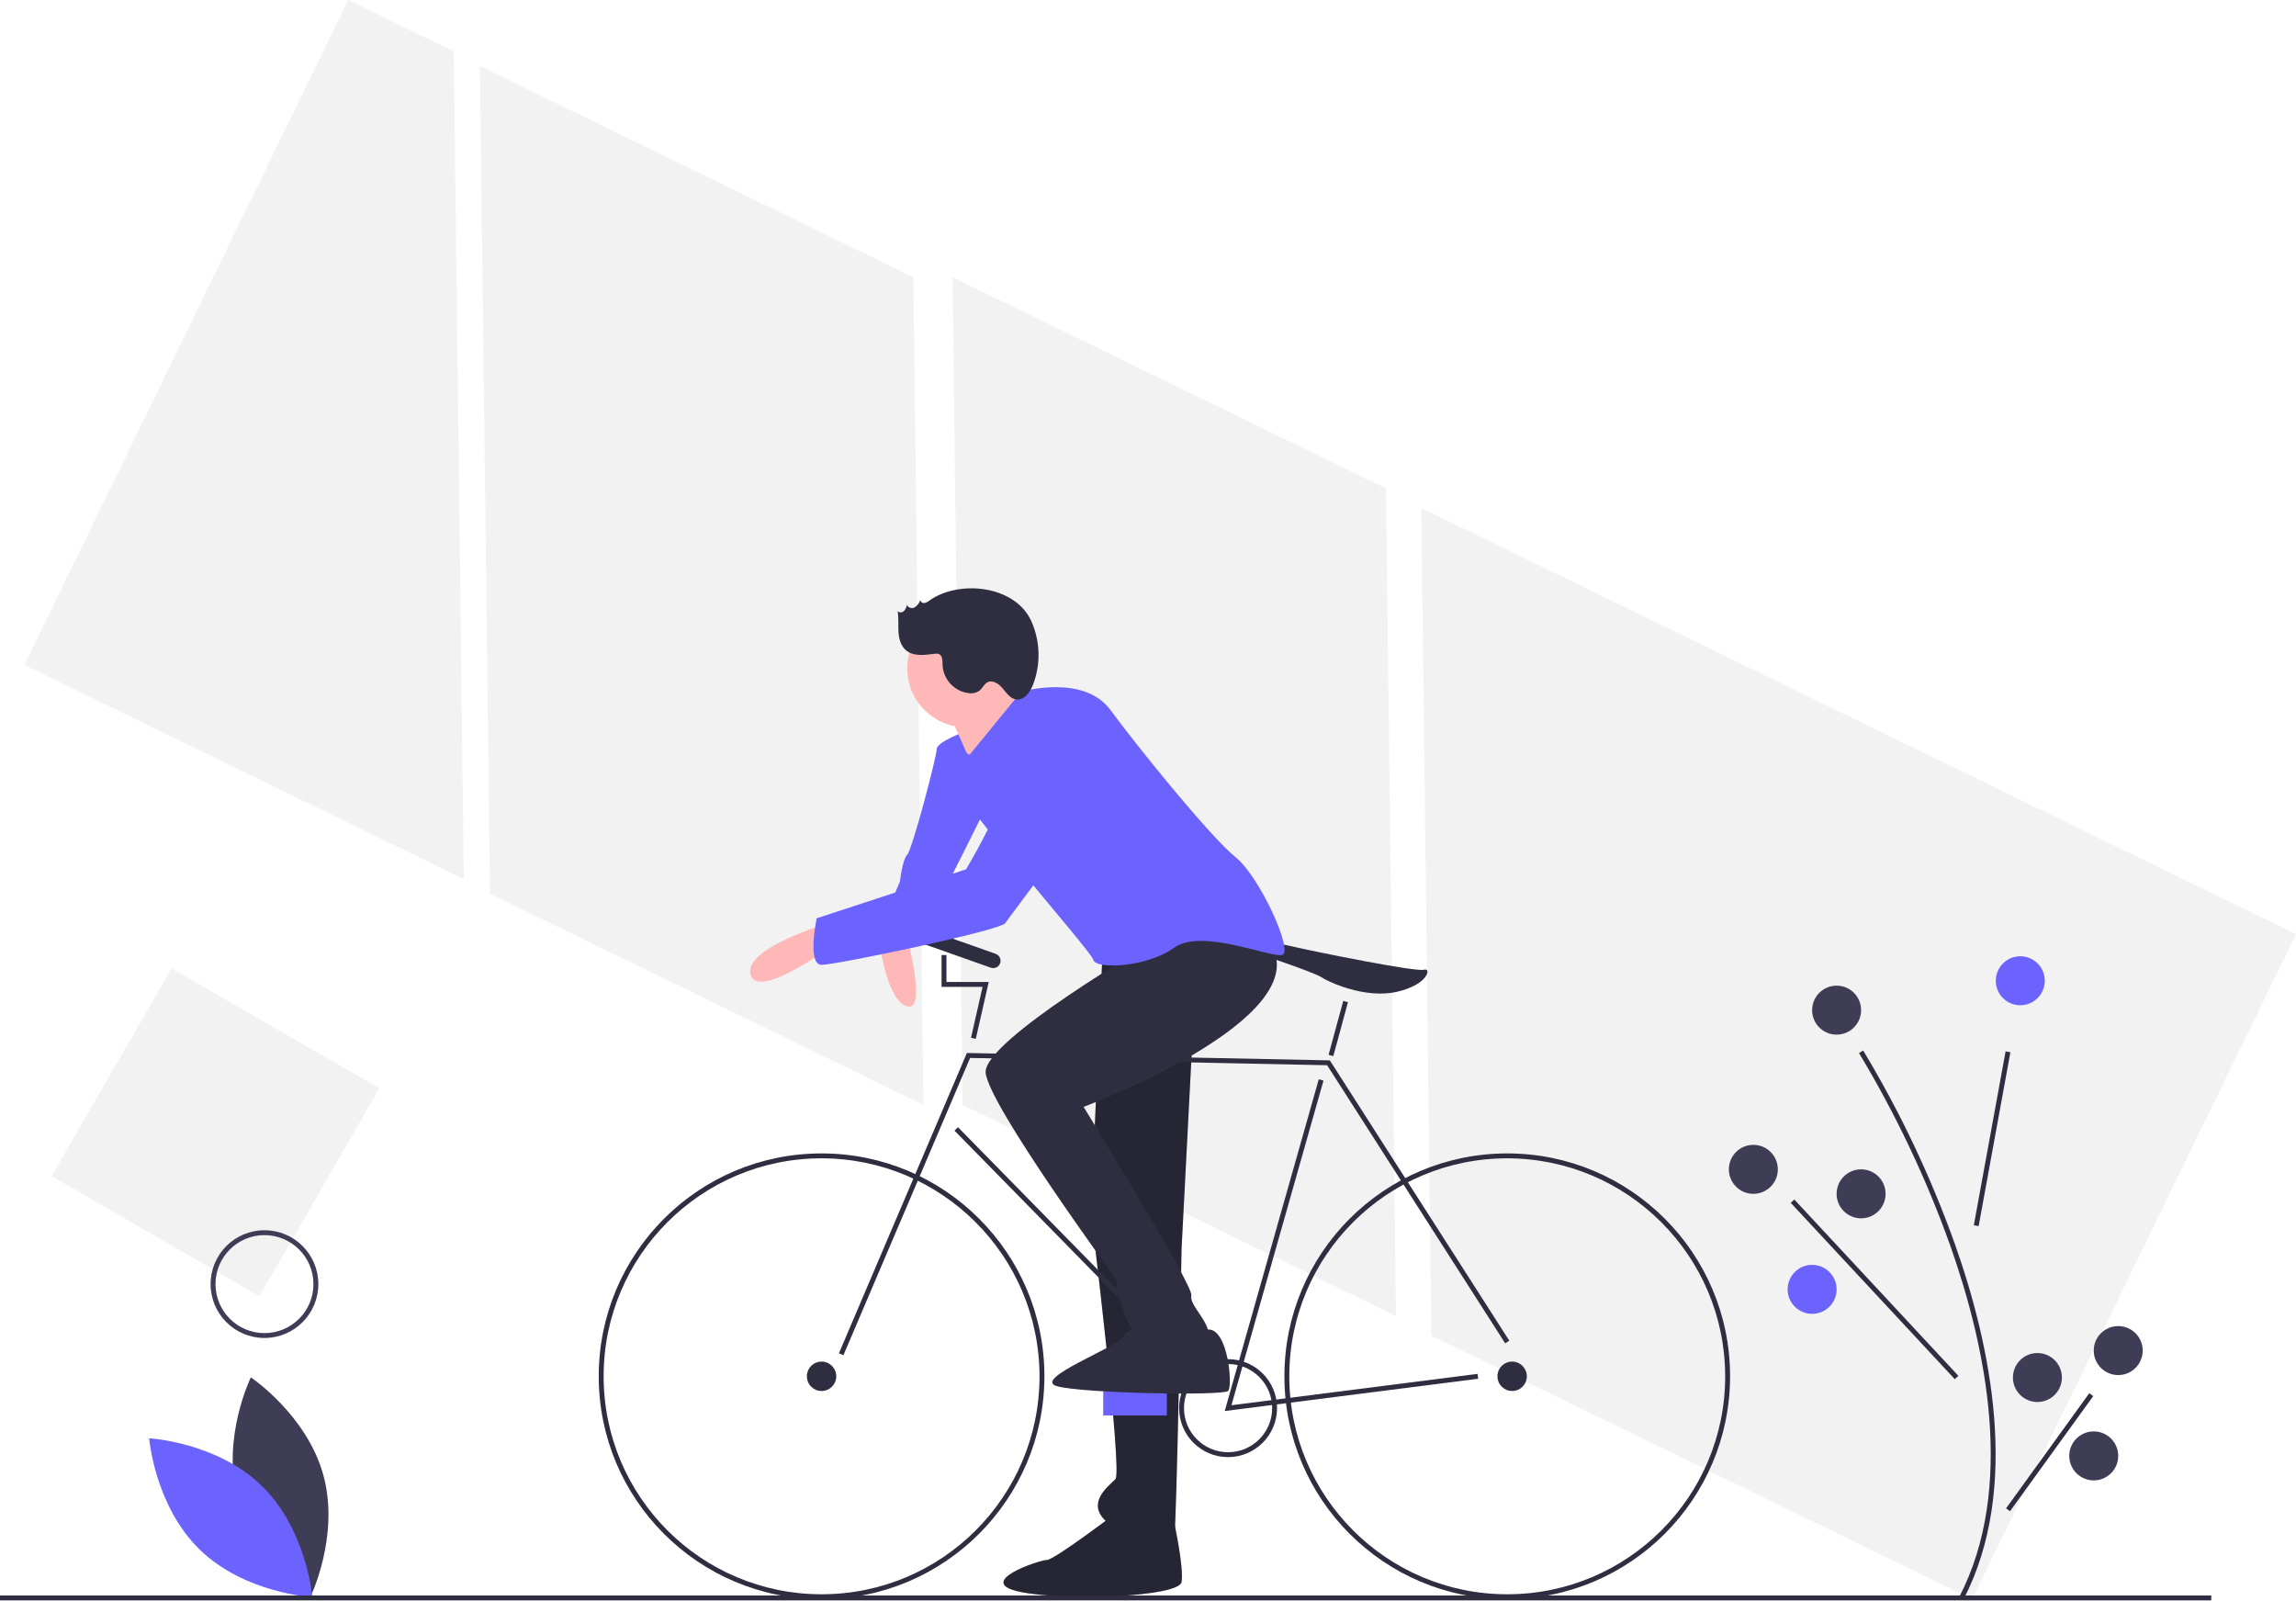
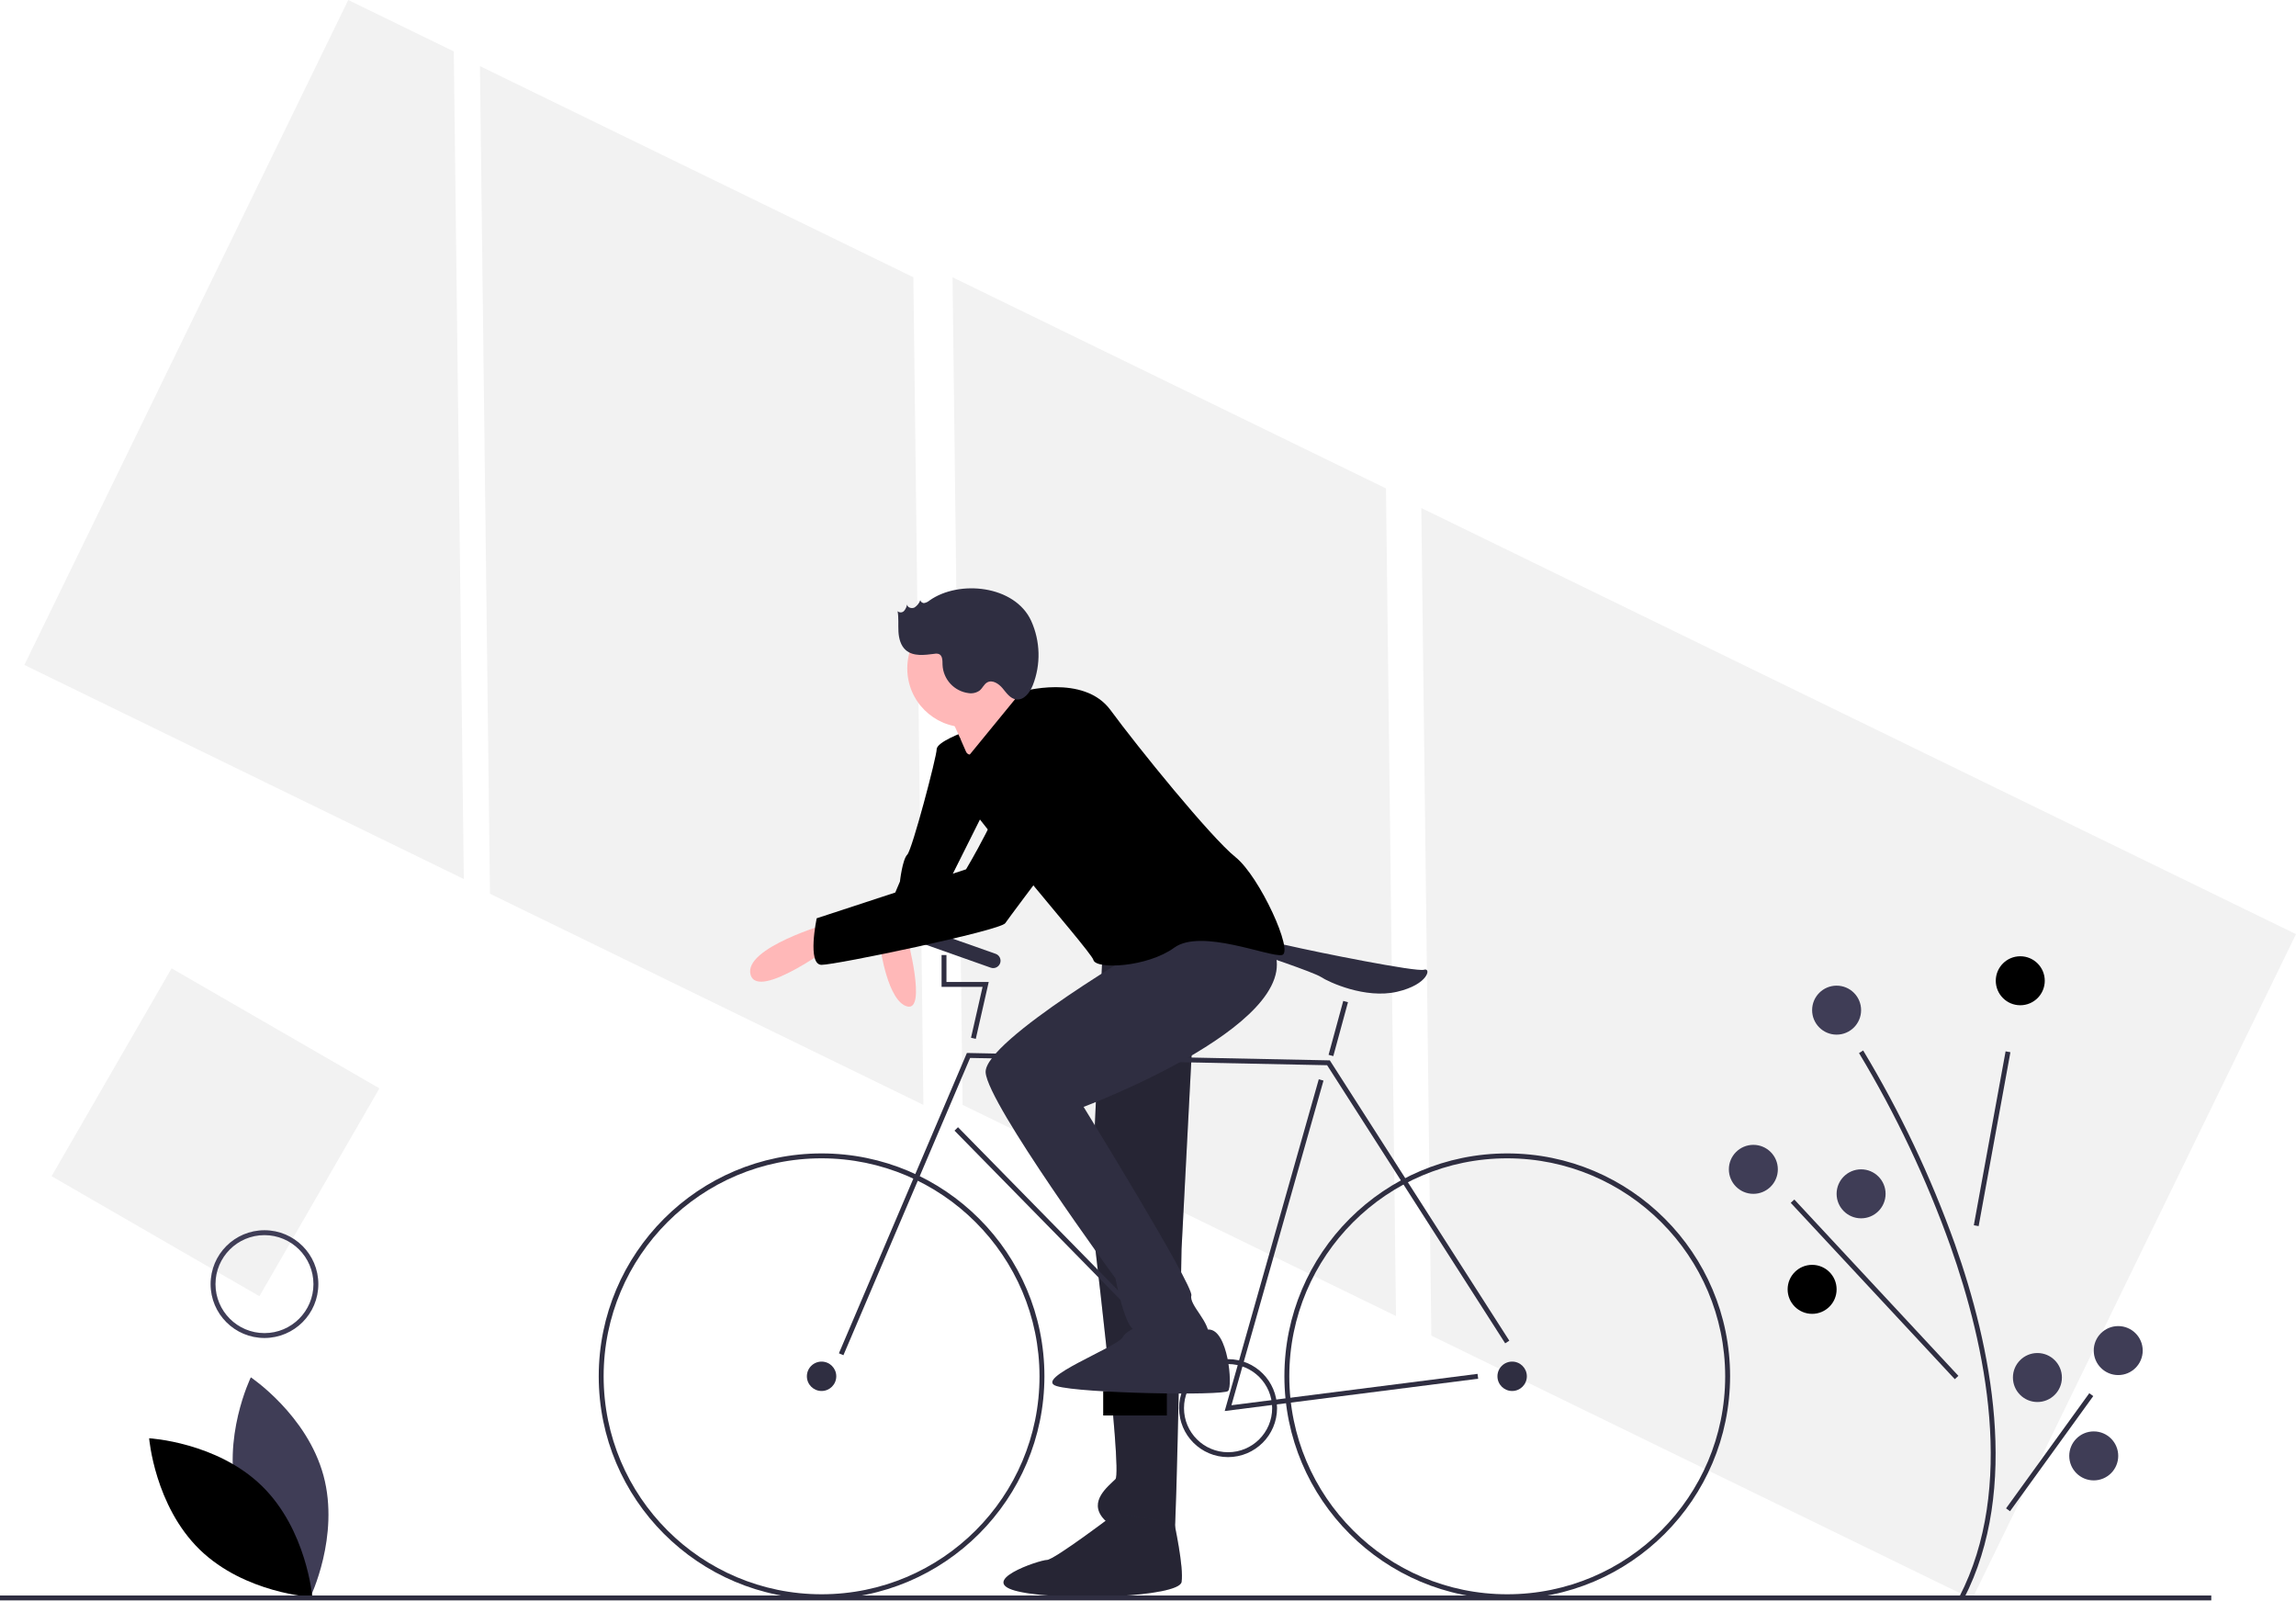
<svg xmlns="http://www.w3.org/2000/svg" id="a13b8cba-1f8f-490a-afba-7bfd552ebb8c" data-name="Layer 1" width="937.597" height="653.445" viewBox="0 0 937.597 653.445">
  <polygon points="195.992 26.994 200.088 364.913 377.078 451.126 372.982 113.208 195.992 26.994" fill="#f2f2f2" />
  <polygon points="142.208 0 9.957 271.502 189.403 358.913 185.307 20.994 142.208 0" fill="#f2f2f2" />
  <polygon points="937.597 381.414 580.403 207.422 584.499 545.34 805.345 652.916 937.597 381.414" fill="#f2f2f2" />
  <polygon points="388.982 113.208 393.078 451.126 570.069 537.34 565.973 199.422 388.982 113.208" fill="#f2f2f2" />
  <path d="M581.702,506.222l-5,112s13,106,10,109-11,9-5,16,28,12,29,8,3-118,3-118l7-135Z" transform="translate(-131.2017 -123.2777)" fill="#2f2e41" />
  <path d="M581.702,506.222l-5,112s13,106,10,109-11,9-5,16,28,12,29,8,3-118,3-118l7-135Z" transform="translate(-131.2017 -123.2777)" opacity="0.2" />
  <path d="M586.702,741.222s-25,19-28,19-30,9-11,13,65,2,66-4-3-24.209-3-24.209Z" transform="translate(-131.2017 -123.2777)" fill="#2f2e41" />
  <path d="M586.702,741.222s-25,19-28,19-30,9-11,13,65,2,66-4-3-24.209-3-24.209Z" transform="translate(-131.2017 -123.2777)" opacity="0.2" />
-   <path d="M524.702,422.222s-11,4-11,7-10,41-12,43-3,11-3,11-10,23-8,23,19-4,20,0,9-25,9-25l17-34Z" transform="translate(-131.2017 -123.2777)" fill="#6c63ff" />
+   <path d="M524.702,422.222s-11,4-11,7-10,41-12,43-3,11-3,11-10,23-8,23,19-4,20,0,9-25,9-25l17-34Z" transform="translate(-131.2017 -123.2777)" fill="currentColor" />
  <path d="M490.702,510.222s3,22,11,24,0-28,0-28Z" transform="translate(-131.2017 -123.2777)" fill="#ffb8b8" />
  <path d="M516.702,410.222s6,13,9,20,31-18,31-18-15-11-15-16S516.702,410.222,516.702,410.222Z" transform="translate(-131.2017 -123.2777)" fill="#ffb8b8" />
  <path d="M228.241,735.278c6.706,24.791,29.677,40.144,29.677,40.144s12.098-24.84,5.391-49.631-29.677-40.144-29.677-40.144S221.535,710.487,228.241,735.278Z" transform="translate(-131.2017 -123.2777)" fill="#3f3d56" />
-   <path d="M238.095,729.95c18.402,17.914,20.65,45.452,20.65,45.452s-27.588-1.506-45.991-19.42-20.65-45.452-20.65-45.452S219.693,712.036,238.095,729.95Z" transform="translate(-131.2017 -123.2777)" fill="#6c63ff" />
+   <path d="M238.095,729.95c18.402,17.914,20.65,45.452,20.65,45.452s-27.588-1.506-45.991-19.42-20.65-45.452-20.65-45.452S219.693,712.036,238.095,729.95Z" transform="translate(-131.2017 -123.2777)" fill="currentColor" />
  <path d="M466.702,776.222a91,91,0,1,1,91-91A91.103,91.103,0,0,1,466.702,776.222Zm0-180a89,89,0,1,0,89,89A89.101,89.101,0,0,0,466.702,596.222Z" transform="translate(-131.2017 -123.2777)" fill="#2f2e41" />
  <path d="M746.702,776.222a91,91,0,1,1,91-91A91.103,91.103,0,0,1,746.702,776.222Zm0-180a89,89,0,1,0,89,89A89.1,89.1,0,0,0,746.702,596.222Z" transform="translate(-131.2017 -123.2777)" fill="#2f2e41" />
  <circle cx="335.5" cy="561.945" r="6" fill="#2f2e41" />
  <circle cx="617.5" cy="561.945" r="6" fill="#2f2e41" />
  <polygon points="344.42 553.337 342.58 552.552 394.845 429.931 543.055 432.955 543.342 433.405 616.342 547.405 614.658 548.484 541.945 434.934 396.155 431.958 344.42 553.337" fill="#2f2e41" />
  <polygon points="500.125 576.128 538.538 440.672 540.462 441.217 502.875 573.761 603.374 560.952 603.626 562.937 500.125 576.128" fill="#2f2e41" />
  <rect x="572.202" y="563.18" width="2" height="147.085" transform="translate(-413.074 460.3048) rotate(-44.4491)" fill="#2f2e41" />
  <rect x="666.3" y="542.222" width="22.804" height="2" transform="translate(-155.6774 931.1362) rotate(-74.76942)" fill="#2f2e41" />
  <polygon points="398.476 424.166 396.524 423.723 401.247 402.945 384.5 402.945 384.5 389.945 386.5 389.945 386.5 400.945 403.753 400.945 398.476 424.166" fill="#2f2e41" />
  <path d="M643.702,512.222s0-6,13-3,53,11,56,10,2,6-11,9-28-4-31-6S643.702,512.222,643.702,512.222Z" transform="translate(-131.2017 -123.2777)" fill="#2f2e41" />
-   <rect x="450.5" y="567.945" width="26" height="10" fill="#6c63ff" />
+   <rect x="450.5" y="567.945" width="26" height="10" fill="currentColor" />
  <path d="M632.702,718.222a20,20,0,1,1,20-20A20.022,20.022,0,0,1,632.702,718.222Zm0-38a18,18,0,1,0,18,18A18.021,18.021,0,0,0,632.702,680.222Z" transform="translate(-131.2017 -123.2777)" fill="#2f2e41" />
  <circle cx="394.5" cy="272.945" r="24" fill="#ffb8b8" />
  <path d="M601.702,508.222s-69,40-68,53,53,84,53,84,4,21,8,21,29,9,30,3-8-13-7-17-44-77-44-77,96.307-36,76.154-67S601.702,508.222,601.702,508.222Z" transform="translate(-131.2017 -123.2777)" fill="#2f2e41" />
  <path d="M603.702,662.222s-12,3-14,7-37,17-27,20,68,4,70,2,0-25.213-8-25.106S607.702,669.222,603.702,662.222Z" transform="translate(-131.2017 -123.2777)" fill="#2f2e41" />
-   <path d="M525.702,433.222l22.5-27.5s25.5-7.5,36.5,7.5,41,52,51,60,24,39,19,40-33-11-44-3-32,9-33,5-61-71-61-80,6.394-10.931,6.394-10.931Z" transform="translate(-131.2017 -123.2777)" fill="#6c63ff" />
+   <path d="M525.702,433.222l22.5-27.5s25.5-7.5,36.5,7.5,41,52,51,60,24,39,19,40-33-11-44-3-32,9-33,5-61-71-61-80,6.394-10.931,6.394-10.931Z" transform="translate(-131.2017 -123.2777)" fill="currentColor" />
  <rect x="502.702" y="507.222" width="38" height="6" rx="3" transform="translate(68.70297 -267.9953) rotate(19.4707)" fill="#2f2e41" />
  <path d="M469.702,500.222s-35,10-32,21,35-13,35-13Z" transform="translate(-131.2017 -123.2777)" fill="#ffb8b8" />
-   <path d="M560.702,413.222s-14,12-17,26-18,39-18,39l-61,20s-4,19,2,19,73-14,75-17,45-60,45-60S590.702,409.222,560.702,413.222Z" transform="translate(-131.2017 -123.2777)" fill="#6c63ff" />
+   <path d="M560.702,413.222s-14,12-17,26-18,39-18,39l-61,20s-4,19,2,19,73-14,75-17,45-60,45-60S590.702,409.222,560.702,413.222Z" transform="translate(-131.2017 -123.2777)" fill="currentColor" />
  <path d="M510.795,368.444a4.733,4.733,0,0,1-2.061,1.034,1.471,1.471,0,0,1-1.705-1.181,6.111,6.111,0,0,1-2.339,3c-1.145.597-2.916.096-3.081-1.184a5.405,5.405,0,0,1-1.244,2.626,1.863,1.863,0,0,1-2.619.088c.501,2.741.192,5.559.349,8.34s.899,5.73,3.001,7.56c3.065,2.668,7.674,2.009,11.705,1.504a3.553,3.553,0,0,1,1.834.1c1.51.643,1.441,2.744,1.461,4.385a12.185,12.185,0,0,0,10.669,11.571,6.108,6.108,0,0,0,4.54-1.108c1.145-.97,1.729-2.552,3.041-3.28,2.134-1.186,4.721.543,6.281,2.421s3.097,4.187,5.514,4.53c3.196.455,5.63-2.803,6.825-5.802a33.822,33.822,0,0,0-.672-26.28C545.622,362.22,522.825,359.92,510.795,368.444Z" transform="translate(-131.2017 -123.2777)" fill="#2f2e41" />
  <path d="M933.09,776.181l-1.777-.918c23.082-44.624,10.739-102.575-3.679-143.332a439.291,439.291,0,0,0-37.278-78.675l1.69-1.068a441.537,441.537,0,0,1,37.472,79.075C944.07,672.393,956.5,730.922,933.09,776.181Z" transform="translate(-131.2017 -123.2777)" fill="#2f2e41" />
  <rect x="908.612" y="587.223" width="72.18" height="1.999" transform="matrix(0.17975, -0.98371, 0.98371, 0.17975, 65.05255, 1288.53)" fill="#2f2e41" />
  <rect x="895.701" y="600.547" width="2.001" height="98.351" transform="translate(-333.5586 661.6599) rotate(-42.93968)" fill="#2f2e41" />
  <rect x="939.197" y="715.222" width="58.009" height="2" transform="translate(-310.6601 957.9995) rotate(-54.13715)" fill="#2f2e41" />
-   <circle cx="825" cy="400.445" r="10" fill="#6c63ff" />
+   <circle cx="825" cy="400.445" r="10" fill="currentColor" />
  <circle cx="716" cy="477.445" r="10" fill="#3f3d56" />
  <circle cx="760" cy="487.445" r="10" fill="#3f3d56" />
-   <circle cx="740" cy="526.445" r="10" fill="#6c63ff" />
+   <circle cx="740" cy="526.445" r="10" fill="currentColor" />
  <circle cx="865" cy="551.445" r="10" fill="#3f3d56" />
  <circle cx="832" cy="562.445" r="10" fill="#3f3d56" />
  <circle cx="855" cy="594.445" r="10" fill="#3f3d56" />
  <circle cx="750" cy="412.445" r="10" fill="#3f3d56" />
  <rect y="651.445" width="903" height="2" fill="#2f2e41" />
  <rect x="170.202" y="536.585" width="98" height="98" transform="translate(190.958 -154.4252) rotate(30)" fill="#f2f2f2" />
  <path d="M239.202,669.585a22,22,0,1,1,22-22A22.025,22.025,0,0,1,239.202,669.585Zm0-42a20,20,0,1,0,20,20A20.022,20.022,0,0,0,239.202,627.585Z" transform="translate(-131.2017 -123.2777)" fill="#3f3d56" />
</svg>
